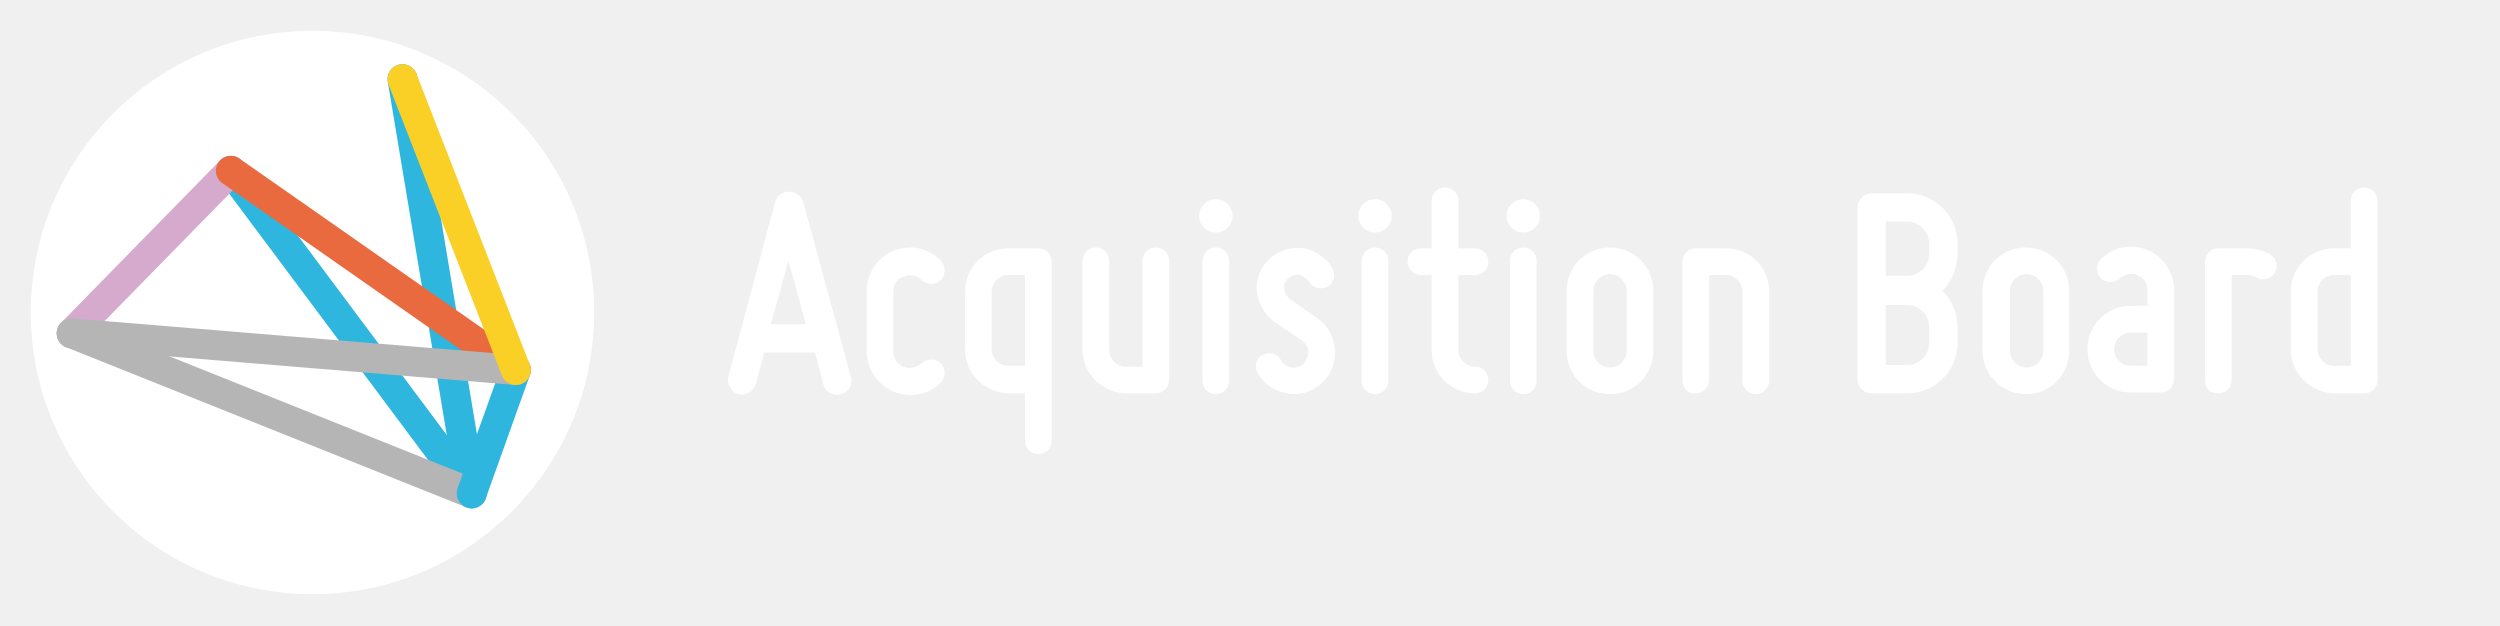
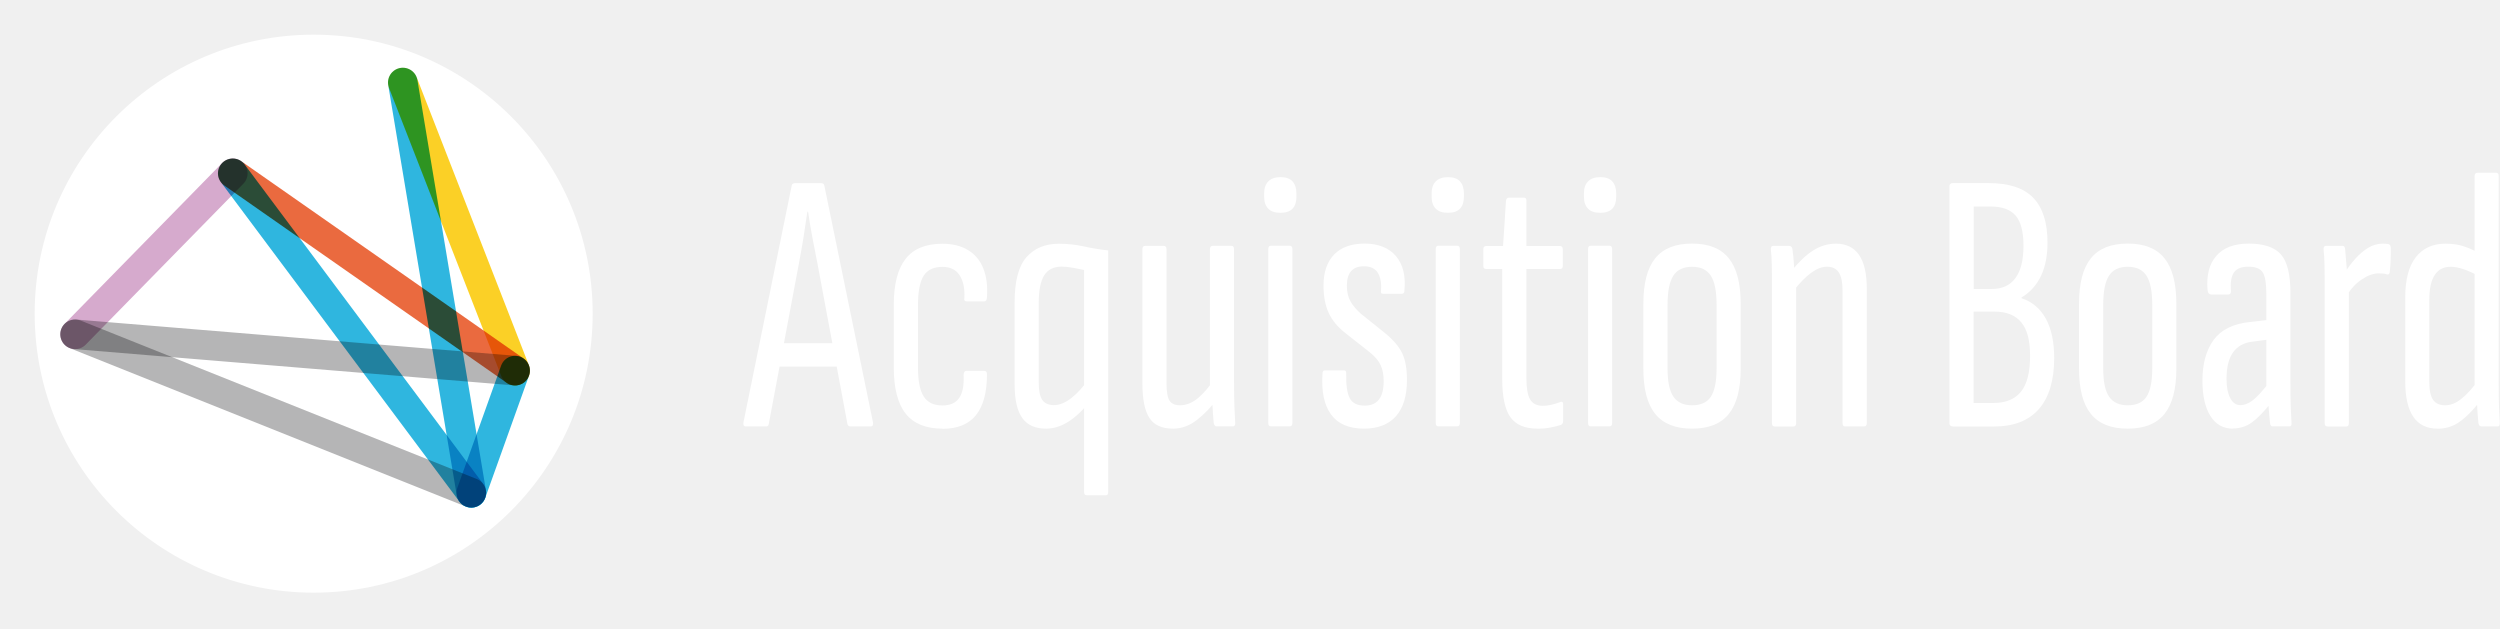
- <svg xmlns="http://www.w3.org/2000/svg" version="1.1" id="Layer_1" x="0px" y="0px" viewBox="0 0 300 75.1" style="enable-background:new 0 0 300 75.1;" xml:space="preserve">
-   <style type="text/css">
- 	.st0{fill:#FFFFFF;}
- 	.st1{fill:none;stroke:#2FB6DF;stroke-width:3.59;stroke-linecap:round;stroke-miterlimit:10;}
- 	.st2{fill:none;stroke:#D6AACD;stroke-width:3.59;stroke-linecap:round;stroke-miterlimit:10;}
- 	.st3{fill:none;stroke:#B5B5B6;stroke-width:3.59;stroke-linecap:round;stroke-miterlimit:10;}
- 	.st4{fill:none;stroke:#EA6A3F;stroke-width:3.59;stroke-linecap:round;stroke-miterlimit:10;}
- 	.st5{fill:none;stroke:#FBD026;stroke-width:3.59;stroke-linecap:round;stroke-miterlimit:10;}
- 	.st6{fill:#2FB6DF;}
- 	.st7{fill:none;stroke:#D15527;stroke-width:3.59;stroke-linecap:round;stroke-miterlimit:10;}
- 	.st8{fill:none;}
- </style>
-   <g>
-     <g id="Layer_1_1_">
-       <circle class="st0" cx="37.5" cy="37.5" r="33.8" />
-       <line class="st1" x1="48.3" y1="9.5" x2="56.6" y2="59.2" />
-       <line class="st1" x1="27.7" y1="20.5" x2="56.6" y2="59.2" />
-       <line class="st2" x1="8.6" y1="40" x2="27.7" y2="20.5" />
-       <line class="st3" x1="8.6" y1="40" x2="56.6" y2="59.2" />
-       <line class="st1" x1="56.6" y1="59.2" x2="61.9" y2="44.4" />
-       <line class="st4" x1="27.7" y1="20.5" x2="61.9" y2="44.4" />
-       <line class="st3" x1="8.6" y1="40" x2="61.9" y2="44.4" />
-       <line class="st5" x1="48.3" y1="9.5" x2="61.9" y2="44.4" />
-       <path class="st6" d="M40.5,28.5" />
-       <path class="st7" d="M41.9,29.7" />
-       <path class="st6" d="M28.1,30.2" />
-       <path class="st6" d="M28.1,30.2" />
-       <circle class="st8" cx="37.5" cy="37.5" r="37.5" />
+ <svg xmlns="http://www.w3.org/2000/svg" viewBox="0 0 302.87 76.1">
+   <defs>
+     <style>.cls-1{isolation:isolate;}.cls-1,.cls-2,.cls-3,.cls-4,.cls-5,.cls-6{fill:none;}.cls-7{fill:#fff;}.cls-2{stroke:#ea6a3f;}.cls-2,.cls-3,.cls-4,.cls-5,.cls-6{mix-blend-mode:multiply;stroke-linecap:round;stroke-miterlimit:10;stroke-width:3.59px;}.cls-3{stroke:#fbd026;}.cls-4{stroke:#d6aacd;}.cls-5{stroke:#2fb6df;}.cls-6{stroke:#b5b5b6;}</style>
+   </defs>
+   <g class="cls-1">
+     <g id="Acquisition_Board">
+       <path class="cls-7" d="m90.33,51.66c-.21,0-.3-.15-.27-.45l5.85-28.71c.03-.21.17-.31.41-.31h3.15c.24,0,.37.11.4.31l5.9,28.71c.03.3-.06.45-.27.45h-2.47c-.18,0-.3-.09-.36-.27l-3.64-19.48c-.21-1.05-.41-2.09-.61-3.13-.2-1.04-.37-2.08-.52-3.13h-.09c-.15,1.05-.31,2.09-.47,3.13-.17,1.03-.35,2.09-.56,3.17l-3.65,19.44c-.03.18-.13.27-.31.27h-2.48Zm3.6-7.25l.54-2.83h6.75l.63,2.83h-7.92Z" />
+       <path class="cls-7" d="m114.18,51.93c-2.01,0-3.5-.61-4.46-1.82-.96-1.21-1.44-3.08-1.44-5.6v-7.6c0-2.49.48-4.34,1.44-5.56.96-1.22,2.44-1.82,4.46-1.82,1.23,0,2.26.26,3.1.77.84.51,1.46,1.25,1.84,2.21.39.96.54,2.11.45,3.46,0,.36-.12.54-.36.54h-2.11c-.12,0-.2-.04-.25-.11-.04-.07-.05-.17-.02-.29.06-1.17-.13-2.09-.58-2.77-.45-.68-1.14-1.01-2.07-1.01-1.05,0-1.81.35-2.27,1.06-.46.71-.7,1.91-.7,3.62v7.47c0,1.65.23,2.83.7,3.56.46.72,1.22,1.08,2.27,1.08.93,0,1.6-.3,2.02-.9.42-.6.6-1.53.54-2.79,0-.33.12-.5.36-.5h2.11c.24,0,.36.13.36.41,0,2.19-.44,3.84-1.33,4.95-.89,1.11-2.24,1.66-4.07,1.66Z" />
+       <path class="cls-7" d="m131.6,59.98c-.18,0-.27-.13-.27-.41v-26.86c-.39-.09-.84-.18-1.35-.27-.51-.09-.96-.14-1.35-.14-.99,0-1.7.36-2.14,1.08-.44.72-.65,1.83-.65,3.33v9.58c0,1.02.14,1.74.43,2.16.29.42.76.63,1.42.63s1.36-.28,2.09-.85c.74-.57,1.43-1.33,2.09-2.29l.23,2.61c-.84,1.08-1.71,1.91-2.61,2.5-.9.58-1.82.88-2.75.88-1.32,0-2.29-.43-2.9-1.3-.62-.87-.92-2.23-.92-4.09v-9.9c0-2.58.48-4.41,1.44-5.49.96-1.08,2.26-1.62,3.92-1.62,1.05,0,2.04.11,2.97.31.93.21,1.93.38,3.01.5v29.25c0,.27-.09.41-.27.41h-2.38Z" />
+       <path class="cls-7" d="m142.13,51.93c-1.38,0-2.35-.44-2.9-1.33-.56-.88-.83-2.27-.83-4.16v-16.24c0-.27.1-.41.31-.41h2.29c.21,0,.32.14.32.41v16.2c0,1.08.13,1.8.38,2.16.25.36.67.54,1.24.54.78,0,1.52-.3,2.23-.9.7-.6,1.39-1.41,2.05-2.43l.27,2.52c-.78,1.05-1.62,1.92-2.52,2.61-.9.69-1.84,1.03-2.83,1.03Zm5.27-.27c-.18,0-.3-.13-.36-.41-.06-.63-.11-1.37-.16-2.23-.04-.85-.07-1.49-.07-1.91l-.23-.27v-16.65c0-.27.12-.41.36-.41h2.25c.21,0,.31.14.31.41v16.06c0,1.26.02,2.29.05,3.08.03.79.06,1.4.09,1.82.03.33-.06.5-.27.5h-1.98Z" />
+       <path class="cls-7" d="m155.13,25.78c-.66,0-1.16-.16-1.48-.5-.33-.33-.5-.81-.5-1.44v-.4c0-.63.16-1.12.5-1.46.33-.34.82-.52,1.48-.52s1.15.17,1.46.52c.31.35.47.83.47,1.46v.4c0,.63-.16,1.11-.47,1.44-.32.33-.8.5-1.46.5Zm-1.17,25.87c-.21,0-.31-.13-.31-.41v-21.06c0-.27.1-.41.31-.41h2.29c.21,0,.32.14.32.41v21.06c0,.27-.11.41-.32.41h-2.29Z" />
+       <path class="cls-7" d="m165.26,51.93c-1.83,0-3.17-.57-4-1.71-.84-1.14-1.19-2.8-1.04-4.99,0-.24.1-.36.31-.36h2.29c.18,0,.27.11.27.31-.03,1.44.11,2.46.43,3.06.31.6.92.9,1.82.9,1.53,0,2.29-.99,2.29-2.97,0-.78-.13-1.43-.38-1.96-.25-.52-.68-1.03-1.28-1.51l-2.97-2.34c-.93-.72-1.61-1.54-2.03-2.45s-.63-2.02-.63-3.31c0-1.62.43-2.87,1.28-3.76.86-.88,2.09-1.33,3.71-1.33s2.95.51,3.8,1.53c.85,1.02,1.19,2.42,1.01,4.19,0,.24-.11.36-.31.36h-2.25c-.06,0-.13-.01-.2-.04-.08-.03-.1-.16-.07-.41.06-.9-.08-1.6-.4-2.11-.33-.51-.89-.77-1.67-.77-1.38,0-2.07.78-2.07,2.34,0,.75.14,1.38.43,1.89.28.51.71,1.02,1.28,1.53l2.92,2.34c1.02.84,1.72,1.67,2.09,2.47.38.81.56,1.88.56,3.2,0,1.92-.44,3.38-1.33,4.39-.89,1-2.18,1.51-3.89,1.51Z" />
+       <path class="cls-7" d="m175.42,25.78c-.66,0-1.16-.16-1.48-.5-.33-.33-.5-.81-.5-1.44v-.4c0-.63.16-1.12.5-1.46.33-.34.82-.52,1.48-.52s1.15.17,1.46.52c.31.35.47.83.47,1.46v.4c0,.63-.16,1.11-.47,1.44-.32.33-.8.5-1.46.5Zm-1.17,25.87c-.21,0-.31-.13-.31-.41v-21.06c0-.27.1-.41.31-.41h2.29c.21,0,.32.14.32.41v21.06c0,.27-.11.41-.32.41h-2.29Z" />
+       <path class="cls-7" d="m186.27,51.93c-1.53,0-2.62-.46-3.29-1.39-.66-.93-.99-2.49-.99-4.68v-13.27h-1.93c-.24,0-.36-.12-.36-.36v-2.02c0-.27.12-.41.36-.41h2.03l.36-5.49c.03-.24.15-.36.36-.36h1.84c.18,0,.27.12.27.36v5.49h4.05c.24,0,.36.14.36.41v2.02c0,.24-.12.36-.36.36h-4.05v13.19c0,1.23.15,2.1.45,2.61.3.51.81.77,1.53.77.39,0,.77-.05,1.12-.14.36-.09.69-.19.99-.31.24-.09.36-.01.36.22v2.07c0,.27-.11.43-.32.5-.39.12-.83.22-1.3.31-.48.09-.98.13-1.49.13Z" />
+       <path class="cls-7" d="m193.87,25.78c-.66,0-1.16-.16-1.48-.5-.33-.33-.5-.81-.5-1.44v-.4c0-.63.16-1.12.5-1.46.33-.34.82-.52,1.48-.52s1.15.17,1.46.52c.31.35.47.83.47,1.46v.4c0,.63-.16,1.11-.47,1.44-.32.33-.8.5-1.46.5Zm-1.17,25.87c-.21,0-.31-.13-.31-.41v-21.06c0-.27.1-.41.31-.41h2.29c.21,0,.32.14.32.41v21.06c0,.27-.11.41-.32.41h-2.29Z" />
+       <path class="cls-7" d="m204.99,51.93c-2.01,0-3.5-.59-4.46-1.78-.96-1.18-1.44-3.01-1.44-5.47v-7.88c0-2.49.48-4.33,1.44-5.51.96-1.19,2.44-1.78,4.46-1.78s3.49.59,4.45,1.78,1.44,3.02,1.44,5.51v7.88c0,2.46-.48,4.28-1.44,5.47-.96,1.19-2.45,1.78-4.45,1.78Zm0-2.83c1.05,0,1.81-.34,2.27-1.03.46-.69.7-1.83.7-3.42v-7.74c0-1.62-.23-2.79-.7-3.51-.47-.72-1.22-1.08-2.27-1.08s-1.81.36-2.27,1.08-.7,1.89-.7,3.51v7.74c0,1.59.24,2.73.72,3.42.48.69,1.23,1.03,2.25,1.03Z" />
+       <path class="cls-7" d="m214.98,51.66c-.21,0-.31-.13-.31-.41v-16.06c0-1.26,0-2.29-.02-3.08-.02-.79-.05-1.4-.11-1.82-.03-.33.06-.5.27-.5h1.93c.24,0,.38.14.41.41.09.57.16,1.29.2,2.16.05.87.07,1.53.07,1.98l.18.27v16.65c0,.27-.11.41-.32.41h-2.29Zm8.55,0c-.21,0-.31-.13-.31-.41v-16.06c0-.99-.15-1.72-.45-2.18-.3-.46-.78-.7-1.44-.7-.6,0-1.24.25-1.91.74s-1.39,1.22-2.14,2.18l-.22-2.43c.87-1.08,1.73-1.9,2.59-2.45.85-.55,1.78-.83,2.77-.83,1.23,0,2.16.45,2.79,1.35.63.9.95,2.28.95,4.14v16.24c0,.27-.11.41-.31.41h-2.3Z" />
+       <path class="cls-7" d="m236.58,51.66c-.27,0-.41-.13-.41-.41v-28.66c0-.27.13-.41.41-.41h4.32c2.46,0,4.27.59,5.42,1.78,1.15,1.19,1.73,2.99,1.73,5.42,0,1.59-.26,2.94-.79,4.05-.53,1.11-1.31,1.98-2.36,2.61v.09c1.29.42,2.27,1.25,2.95,2.48s1.01,2.82,1.01,4.77c0,2.7-.62,4.76-1.85,6.17-1.23,1.41-3.04,2.12-5.44,2.12h-5Zm2.52-16.65h2.21c1.26,0,2.21-.44,2.86-1.33.65-.88.97-2.18.97-3.89s-.31-2.93-.95-3.67c-.63-.73-1.63-1.1-3.01-1.1h-2.07v9.99Zm0,13.81h2.39c1.5,0,2.62-.46,3.35-1.37.73-.92,1.1-2.35,1.1-4.3s-.35-3.22-1.06-4.09c-.71-.87-1.79-1.31-3.26-1.31h-2.52v11.07Z" />
+       <path class="cls-7" d="m257.77,51.93c-2.01,0-3.5-.59-4.46-1.78-.96-1.18-1.44-3.01-1.44-5.47v-7.88c0-2.49.48-4.33,1.44-5.51.96-1.19,2.44-1.78,4.46-1.78s3.49.59,4.45,1.78,1.44,3.02,1.44,5.51v7.88c0,2.46-.48,4.28-1.44,5.47-.96,1.19-2.45,1.78-4.45,1.78Zm0-2.83c1.05,0,1.81-.34,2.27-1.03.46-.69.7-1.83.7-3.42v-7.74c0-1.62-.23-2.79-.7-3.51-.47-.72-1.22-1.08-2.27-1.08s-1.81.36-2.27,1.08-.7,1.89-.7,3.51v7.74c0,1.59.24,2.73.72,3.42.48.69,1.23,1.03,2.25,1.03Z" />
+       <path class="cls-7" d="m270.51,51.93c-1.17,0-2.08-.51-2.72-1.53s-.97-2.45-.97-4.28c0-2.04.45-3.68,1.35-4.93.9-1.24,2.37-1.97,4.41-2.18l2.34-.27v2.38l-2.03.27c-1.05.12-1.84.56-2.36,1.3-.53.75-.79,1.82-.79,3.2,0,.99.15,1.77.45,2.34.3.57.7.85,1.21.85s1.03-.2,1.55-.61c.52-.4,1.21-1.16,2.05-2.27l.13,2.61c-.9,1.11-1.68,1.91-2.34,2.38s-1.42.72-2.29.72Zm4.82-.27c-.18,0-.29-.13-.32-.41-.06-.54-.12-1.22-.18-2.05-.06-.83-.09-1.52-.09-2.09l-.18-.22v-11.34c0-1.23-.14-2.08-.43-2.54-.29-.46-.86-.7-1.73-.7s-1.43.23-1.76.7c-.33.47-.45,1.22-.36,2.27,0,.27-.12.4-.36.4h-1.98c-.3,0-.47-.18-.5-.54-.15-1.77.2-3.15,1.06-4.14.85-.99,2.17-1.49,3.94-1.49s3.13.44,3.89,1.31c.76.87,1.15,2.42,1.15,4.63v10.8c0,1.2.01,2.22.04,3.06.03.84.06,1.47.09,1.89.03.3-.04.45-.23.45h-2.07Z" />
+       <path class="cls-7" d="m281.94,51.66c-.21,0-.31-.13-.31-.41v-16.06c0-1.26,0-2.29-.02-3.08-.02-.79-.05-1.4-.11-1.82-.03-.33.06-.5.27-.5h2.07c.15,0,.24.14.27.41.06.6.12,1.33.18,2.18s.09,1.51.09,1.96l.18.27v16.65c0,.27-.11.41-.32.41h-2.29Zm2.34-15.84l-.18-2.83c.36-.57.77-1.12,1.24-1.64.46-.52.97-.96,1.53-1.31.55-.34,1.15-.52,1.78-.52.27,0,.5.02.67.04.12.03.2.09.25.18s.07.21.07.36c0,.51,0,.99-.02,1.44-.02.45-.05.93-.11,1.44-.03.21-.14.3-.32.27-.15-.06-.31-.1-.47-.11-.17-.01-.35-.02-.56-.02-.63,0-1.3.24-2.02.72-.72.48-1.34,1.14-1.85,1.98Z" />
+       <path class="cls-7" d="m295.3,51.93c-1.29,0-2.27-.47-2.92-1.42-.66-.95-.99-2.39-.99-4.34v-10.17c0-2.13.43-3.74,1.28-4.84.86-1.09,2.05-1.64,3.58-1.64.87,0,1.63.11,2.29.34.66.23,1.24.49,1.75.79v2.79c-1.38-.75-2.5-1.12-3.38-1.12s-1.49.32-1.93.97c-.45.65-.68,1.69-.68,3.13v9.76c0,1.08.16,1.84.47,2.27.32.44.8.65,1.46.65s1.27-.25,1.93-.76c.66-.51,1.37-1.29,2.12-2.34l.13,2.66c-.84,1.08-1.66,1.9-2.45,2.45-.79.56-1.69.83-2.68.83Zm5.31-.27c-.18,0-.3-.13-.36-.41-.06-.63-.11-1.37-.16-2.23-.04-.85-.07-1.49-.07-1.91l-.23-.27v-25.51c0-.27.12-.4.36-.4h2.25c.21,0,.31.13.31.4v24.93c0,1.26.01,2.29.04,3.08s.06,1.4.09,1.82c.03.33-.06.5-.27.5h-1.98Z" />
    </g>
-   </g>
-   <g>
-     <g>
-       <path class="st0" d="M102.1,45.2c0.3,0.9-0.3,1.9-1.2,2.1c-0.9,0.3-1.9-0.3-2.1-1.2c0,0-0.4-1.5-1-3.8h-6.1c-0.6,2.2-1,3.8-1,3.8    c-0.3,0.9-1.2,1.4-2.1,1.2c-0.9-0.3-1.4-1.2-1.2-2.1L93,24.3c0.2-0.8,0.9-1.3,1.7-1.3s1.5,0.5,1.7,1.3L102.1,45.2z M96.7,38.9    c-0.7-2.5-1.4-5.3-2.1-7.6c-0.6,2.3-1.4,5.1-2.1,7.6H96.7z" />
-       <path class="st0" d="M104,42.1v-7.2c0-2.1,1.3-4,3.2-4.8c2-0.8,4.2-0.4,5.7,1.2c0.6,0.6,0.6,1.7,0,2.3c-0.6,0.6-1.7,0.6-2.3,0    c-0.6-0.6-1.4-0.7-2.2-0.4c-0.8,0.3-1.2,1-1.2,1.8v7.2c0,0.8,0.5,1.5,1.2,1.8c0.7,0.3,1.6,0.1,2.2-0.4c0.6-0.6,1.7-0.6,2.3,0    c0.6,0.6,0.6,1.7,0,2.3c-1.5,1.5-3.7,1.9-5.7,1.1C105.2,46.1,104,44.2,104,42.1z" />
-       <path class="st0" d="M115.8,41.9V35c0-2.9,2.3-5.2,5.2-5.2h3.6c0.9,0,1.6,0.7,1.6,1.6v21.5c0,0.9-0.7,1.6-1.6,1.6    s-1.6-0.7-1.6-1.6v-5.7h-2C118.1,47.1,115.8,44.8,115.8,41.9z M119,35v6.9c0,1.1,0.9,2,2,2h2V33h-2C119.9,33,119,33.9,119,35z" />
-       <path class="st0" d="M129.9,41.9V31.3c0-0.9,0.7-1.6,1.6-1.6s1.6,0.7,1.6,1.6v10.7c0,1.1,0.9,2,2,2h2V31.3c0-0.9,0.7-1.6,1.6-1.6    s1.6,0.7,1.6,1.6v14.3c0,0.9-0.7,1.6-1.6,1.6h-3.6C132.2,47.1,129.9,44.8,129.9,41.9z" />
-       <path class="st0" d="M143.9,25.9c0-1.1,0.9-2,2-2c1.1,0,2,0.9,2,2c0,1.1-0.9,2-2,2C144.8,27.9,143.9,27,143.9,25.9z M145.9,47.3    c-0.9,0-1.6-0.7-1.6-1.6V31.3c0-0.9,0.7-1.6,1.6-1.6s1.6,0.7,1.6,1.6v14.4C147.5,46.6,146.8,47.3,145.9,47.3z" />
-       <path class="st0" d="M157,42.2c0-0.5-0.3-1-0.7-1.3l-3.4-2.3c-1.2-0.9-1.9-2.2-2.1-3.7c-0.1-1.5,0.5-2.9,1.6-3.9    c1.1-1,2.6-1.4,4-1.2c1.4,0.2,2.7,1.1,3.5,2.4c0.4,0.8,0.2,1.8-0.6,2.2c-0.8,0.4-1.8,0.2-2.2-0.6c-0.3-0.4-0.7-0.7-1.2-0.8    c-0.5-0.1-1,0.1-1.3,0.4c-0.4,0.3-0.6,0.8-0.5,1.3s0.3,0.9,0.7,1.2l3.3,2.3c1.3,0.9,2,2.3,2.1,3.8c0.1,1.5-0.5,3-1.6,4    c-1.1,1-2.6,1.5-4.1,1.2c-1.5-0.2-2.8-1.1-3.6-2.4c-0.4-0.8-0.2-1.8,0.6-2.2c0.8-0.4,1.8-0.2,2.2,0.6c0.3,0.5,0.7,0.8,1.3,0.9    c0.5,0.1,1-0.1,1.4-0.4C156.8,43.2,157,42.7,157,42.2z" />
-       <path class="st0" d="M163,25.9c0-1.1,0.9-2,2-2c1.1,0,2,0.9,2,2c0,1.1-0.9,2-2,2C163.9,27.9,163,27,163,25.9z M165,47.3    c-0.9,0-1.6-0.7-1.6-1.6V31.3c0-0.9,0.7-1.6,1.6-1.6c0.9,0,1.6,0.7,1.6,1.6v14.4C166.6,46.6,165.9,47.3,165,47.3z" />
-       <path class="st0" d="M168.9,31.4c0-0.9,0.7-1.6,1.6-1.6h1.3v-5.7c0-0.9,0.7-1.6,1.6-1.6c0.9,0,1.6,0.7,1.6,1.6v5.7h2    c0.9,0,1.6,0.7,1.6,1.6S177.9,33,177,33h-2v9c0,1.1,0.9,2,2,2c0.9,0,1.6,0.7,1.6,1.6c0,0.9-0.7,1.6-1.6,1.6    c-2.9,0-5.2-2.3-5.2-5.2v-9h-1.3C169.7,33,168.9,32.3,168.9,31.4z" />
-       <path class="st0" d="M180.8,25.9c0-1.1,0.9-2,2-2c1.1,0,2,0.9,2,2c0,1.1-0.9,2-2,2C181.7,27.9,180.8,27,180.8,25.9z M182.8,47.3    c-0.9,0-1.6-0.7-1.6-1.6V31.3c0-0.9,0.7-1.6,1.6-1.6c0.9,0,1.6,0.7,1.6,1.6v14.4C184.4,46.6,183.7,47.3,182.8,47.3z" />
-       <path class="st0" d="M188,42.1v-7.2c0-2.9,2.3-5.2,5.2-5.2c2.9,0,5.2,2.3,5.2,5.2v7.2c0,2.9-2.3,5.2-5.2,5.2    C190.3,47.3,188,45,188,42.1z M191.2,34.9v7.2c0,1.1,0.9,2,2,2c1.1,0,2-0.9,2-2v-7.2c0-1.1-0.9-2-2-2    C192.1,32.9,191.2,33.8,191.2,34.9z" />
-       <path class="st0" d="M201.9,45.7V31.4c0-0.9,0.7-1.6,1.6-1.6h3.6c2.9,0,5.2,2.3,5.2,5.2v10.7c0,0.9-0.8,1.6-1.6,1.6    c-0.9,0-1.6-0.7-1.6-1.6V35c0-1.1-0.9-2-2-2h-2v12.6c0,0.9-0.8,1.6-1.6,1.6C202.6,47.3,201.9,46.6,201.9,45.7z" />
-       <path class="st0" d="M233.1,34.9c1.1,1.1,1.8,2.6,1.8,4.3v2c0,3.3-2.7,6-6,6h-4.3c-1,0-1.7-0.8-1.7-1.7V24.9    c0-0.9,0.8-1.7,1.7-1.7h4.3c3.3,0,6,2.7,6,6v1.3C234.9,32.2,234.2,33.8,233.1,34.9z M228.9,33.1c1.4,0,2.6-1.2,2.6-2.6v-1.3    c0-1.4-1.2-2.6-2.6-2.6h-2.6v6.5H228.9z M228.9,36.6h-2.6v7.2h2.6c1.4,0,2.6-1.2,2.6-2.6v-2C231.5,37.8,230.3,36.6,228.9,36.6z" />
-       <path class="st0" d="M237.9,42.1v-7.2c0-2.9,2.3-5.2,5.2-5.2c2.9,0,5.2,2.3,5.2,5.2v7.2c0,2.9-2.3,5.2-5.2,5.2    C240.3,47.3,237.9,45,237.9,42.1z M241.2,34.9v7.2c0,1.1,0.9,2,2,2c1.1,0,2-0.9,2-2v-7.2c0-1.1-0.9-2-2-2    C242,32.9,241.2,33.8,241.2,34.9z" />
-       <path class="st0" d="M257.7,36.7v-1.9c0-0.8-0.5-1.5-1.2-1.8c-0.7-0.3-1.5-0.1-2.1,0.4c-0.6,0.6-1.7,0.6-2.3,0    c-0.6-0.6-0.6-1.7,0-2.3c1.5-1.5,3.7-1.9,5.6-1.1c1.9,0.8,3.2,2.7,3.2,4.8v10.7c0,0.9-0.7,1.6-1.6,1.6h-3.6    c-2.9,0-5.2-2.3-5.2-5.2c0-2.9,2.3-5.2,5.2-5.2H257.7z M253.7,41.9c0,1.1,0.9,2,2,2h2v-4h-2C254.6,39.9,253.7,40.8,253.7,41.9z" />
-       <path class="st0" d="M264.6,45.7V31.4c0-0.9,0.7-1.6,1.6-1.6h3.6c0.9,0,1.8,0.3,2.6,0.7c0.8,0.5,1,1.4,0.6,2.2    c-0.5,0.8-1.4,1-2.2,0.6c-0.3-0.1-0.6-0.3-1-0.3h-2v12.6c0,0.9-0.7,1.6-1.6,1.6C265.3,47.3,264.6,46.6,264.6,45.7z" />
-       <path class="st0" d="M274.9,41.9V35c0-2.9,2.3-5.2,5.2-5.2h2v-5.7c0-0.9,0.7-1.6,1.6-1.6c0.9,0,1.6,0.7,1.6,1.6v21.5    c0,0.9-0.7,1.6-1.6,1.6h-3.6C277.2,47.1,274.9,44.8,274.9,41.9z M278.1,35v6.9c0,1.1,0.9,2,2,2h2V33h-2    C279,33,278.1,33.9,278.1,35z" />
+     <g id="Circle">
+       <circle class="cls-7" cx="38" cy="38" r="33.8" />
+     </g>
+     <g id="Logo">
+       <line class="cls-5" x1="48.8" y1="10" x2="57.1" y2="59.7" />
+       <line class="cls-5" x1="28.2" y1="21" x2="57.1" y2="59.7" />
+       <line class="cls-4" x1="9.1" y1="40.5" x2="28.2" y2="21" />
+       <line class="cls-6" x1="9.1" y1="40.5" x2="57.1" y2="59.7" />
+       <line class="cls-5" x1="57.1" y1="59.7" x2="62.4" y2="44.9" />
+       <line class="cls-2" x1="28.2" y1="21" x2="62.4" y2="44.9" />
+       <line class="cls-6" x1="9.1" y1="40.5" x2="62.4" y2="44.9" />
+       <line class="cls-3" x1="48.8" y1="10" x2="62.4" y2="44.9" />
    </g>
  </g>
</svg>
